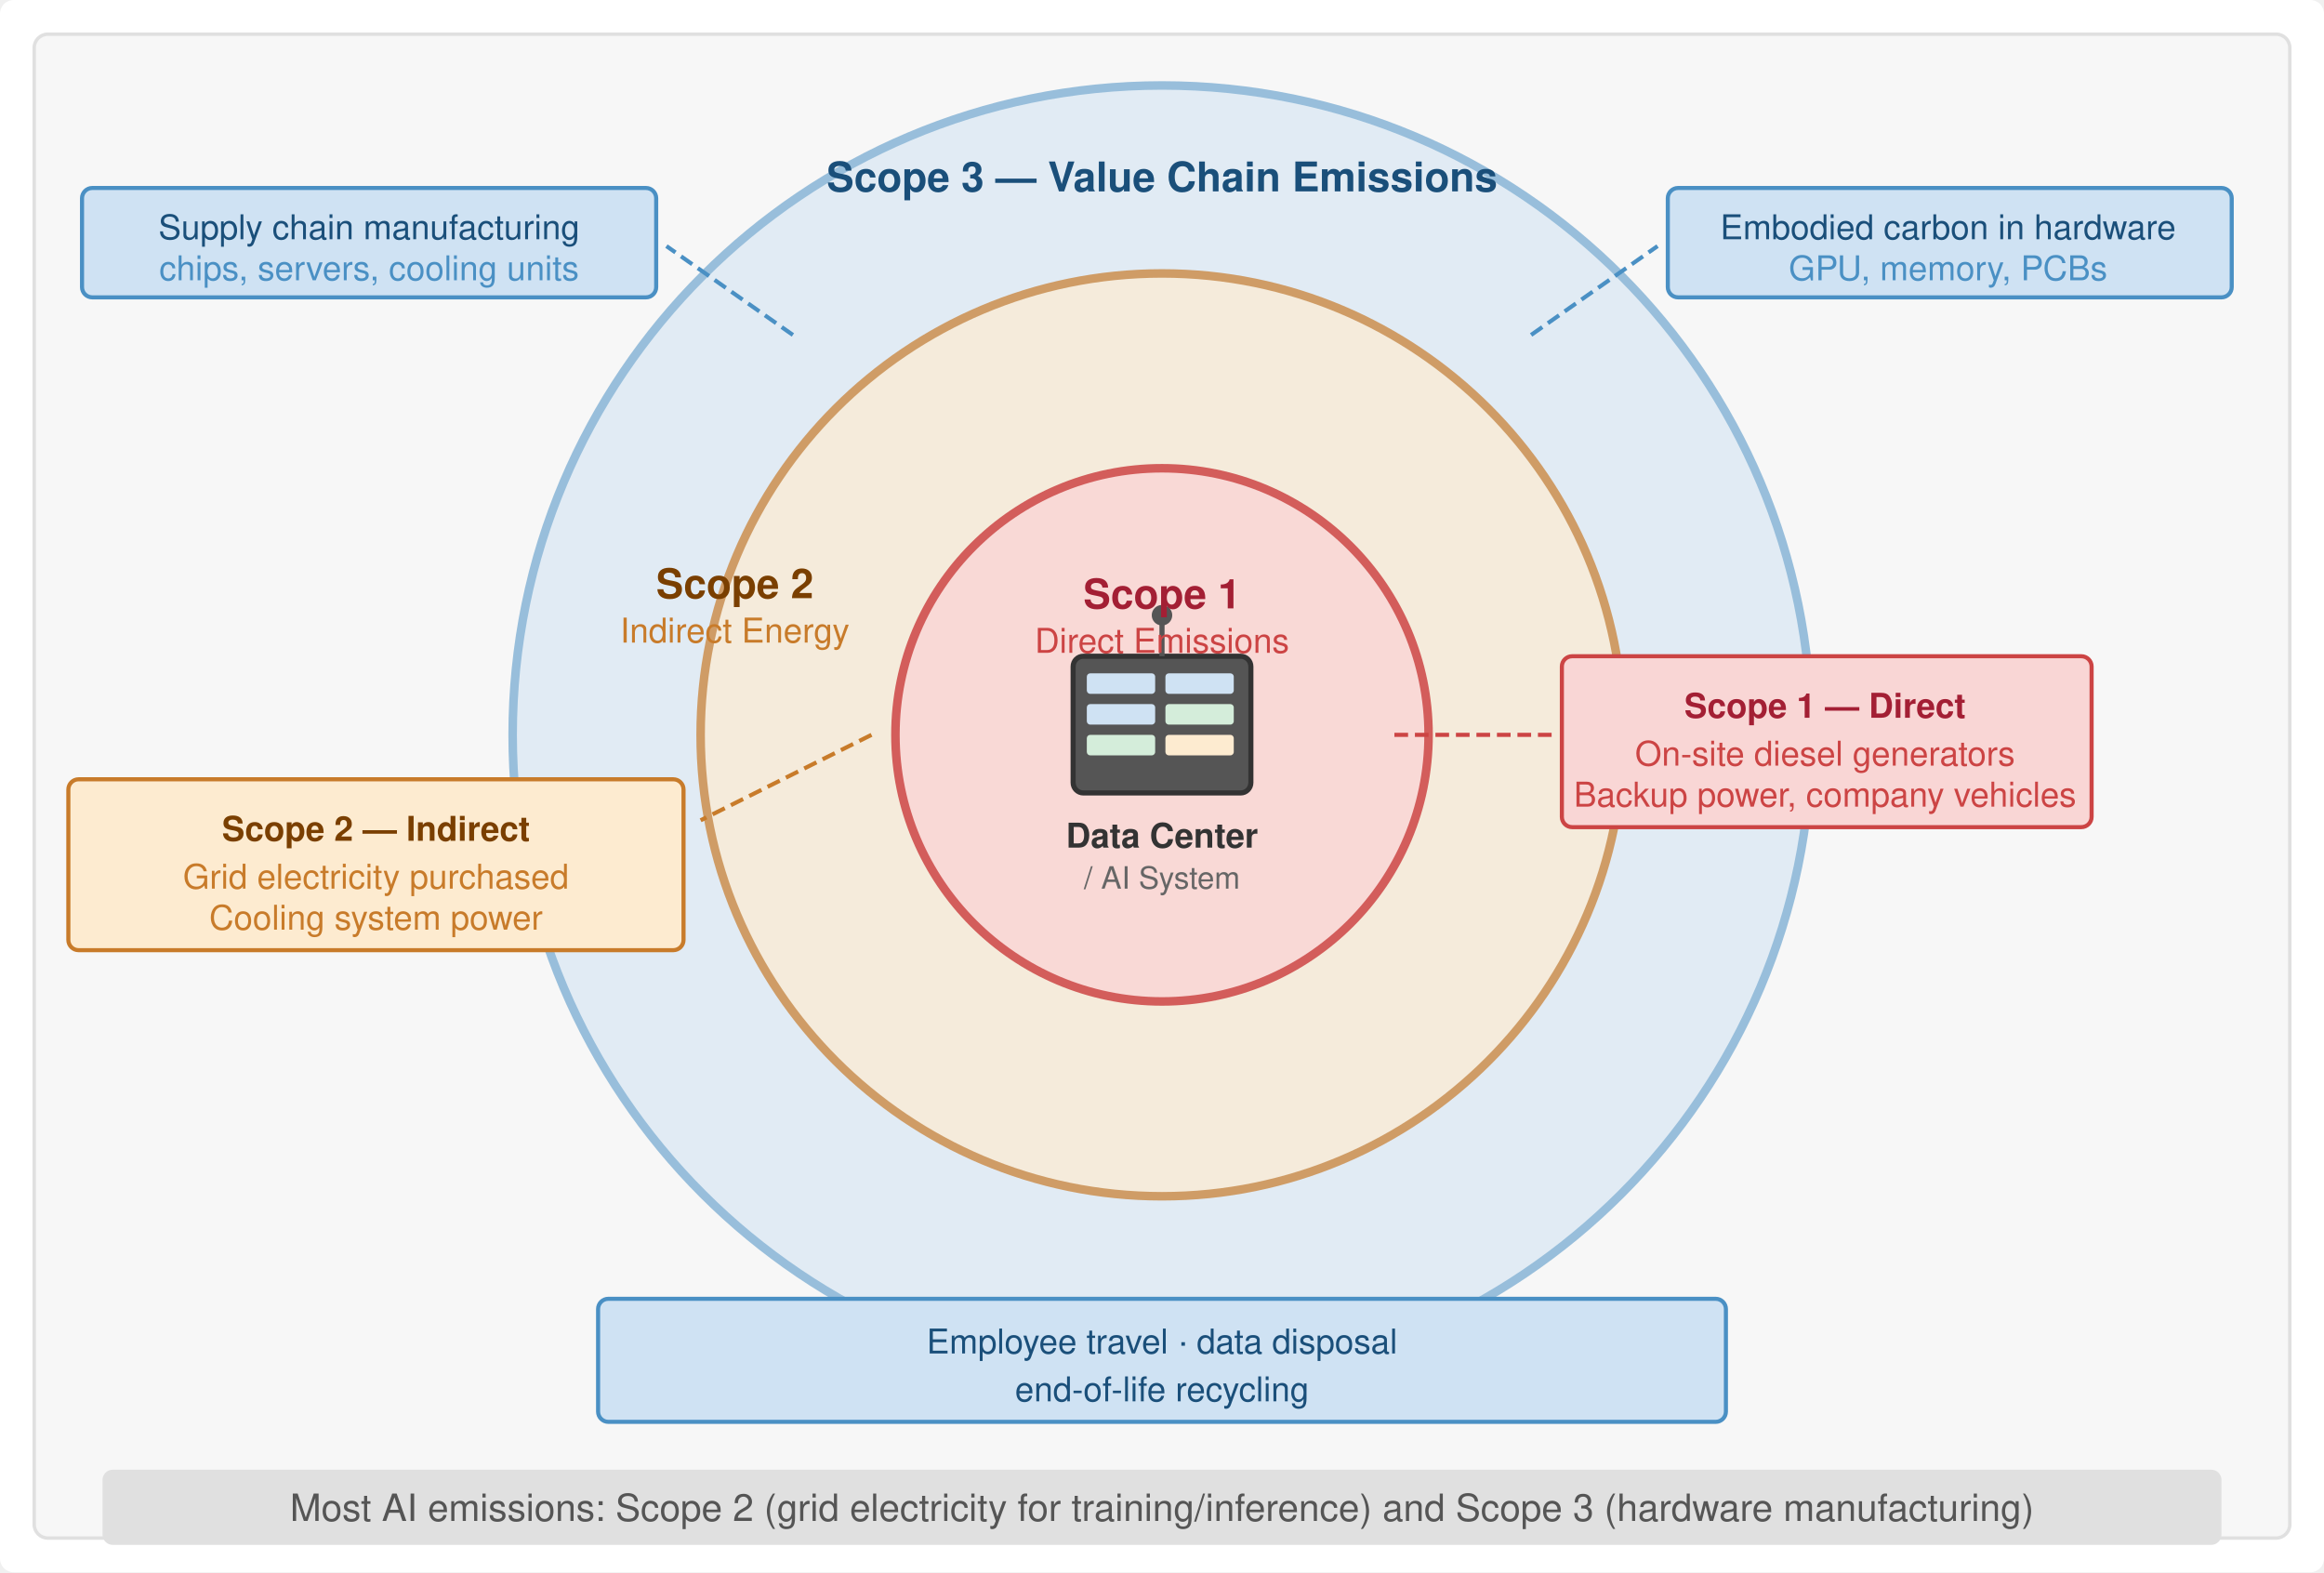
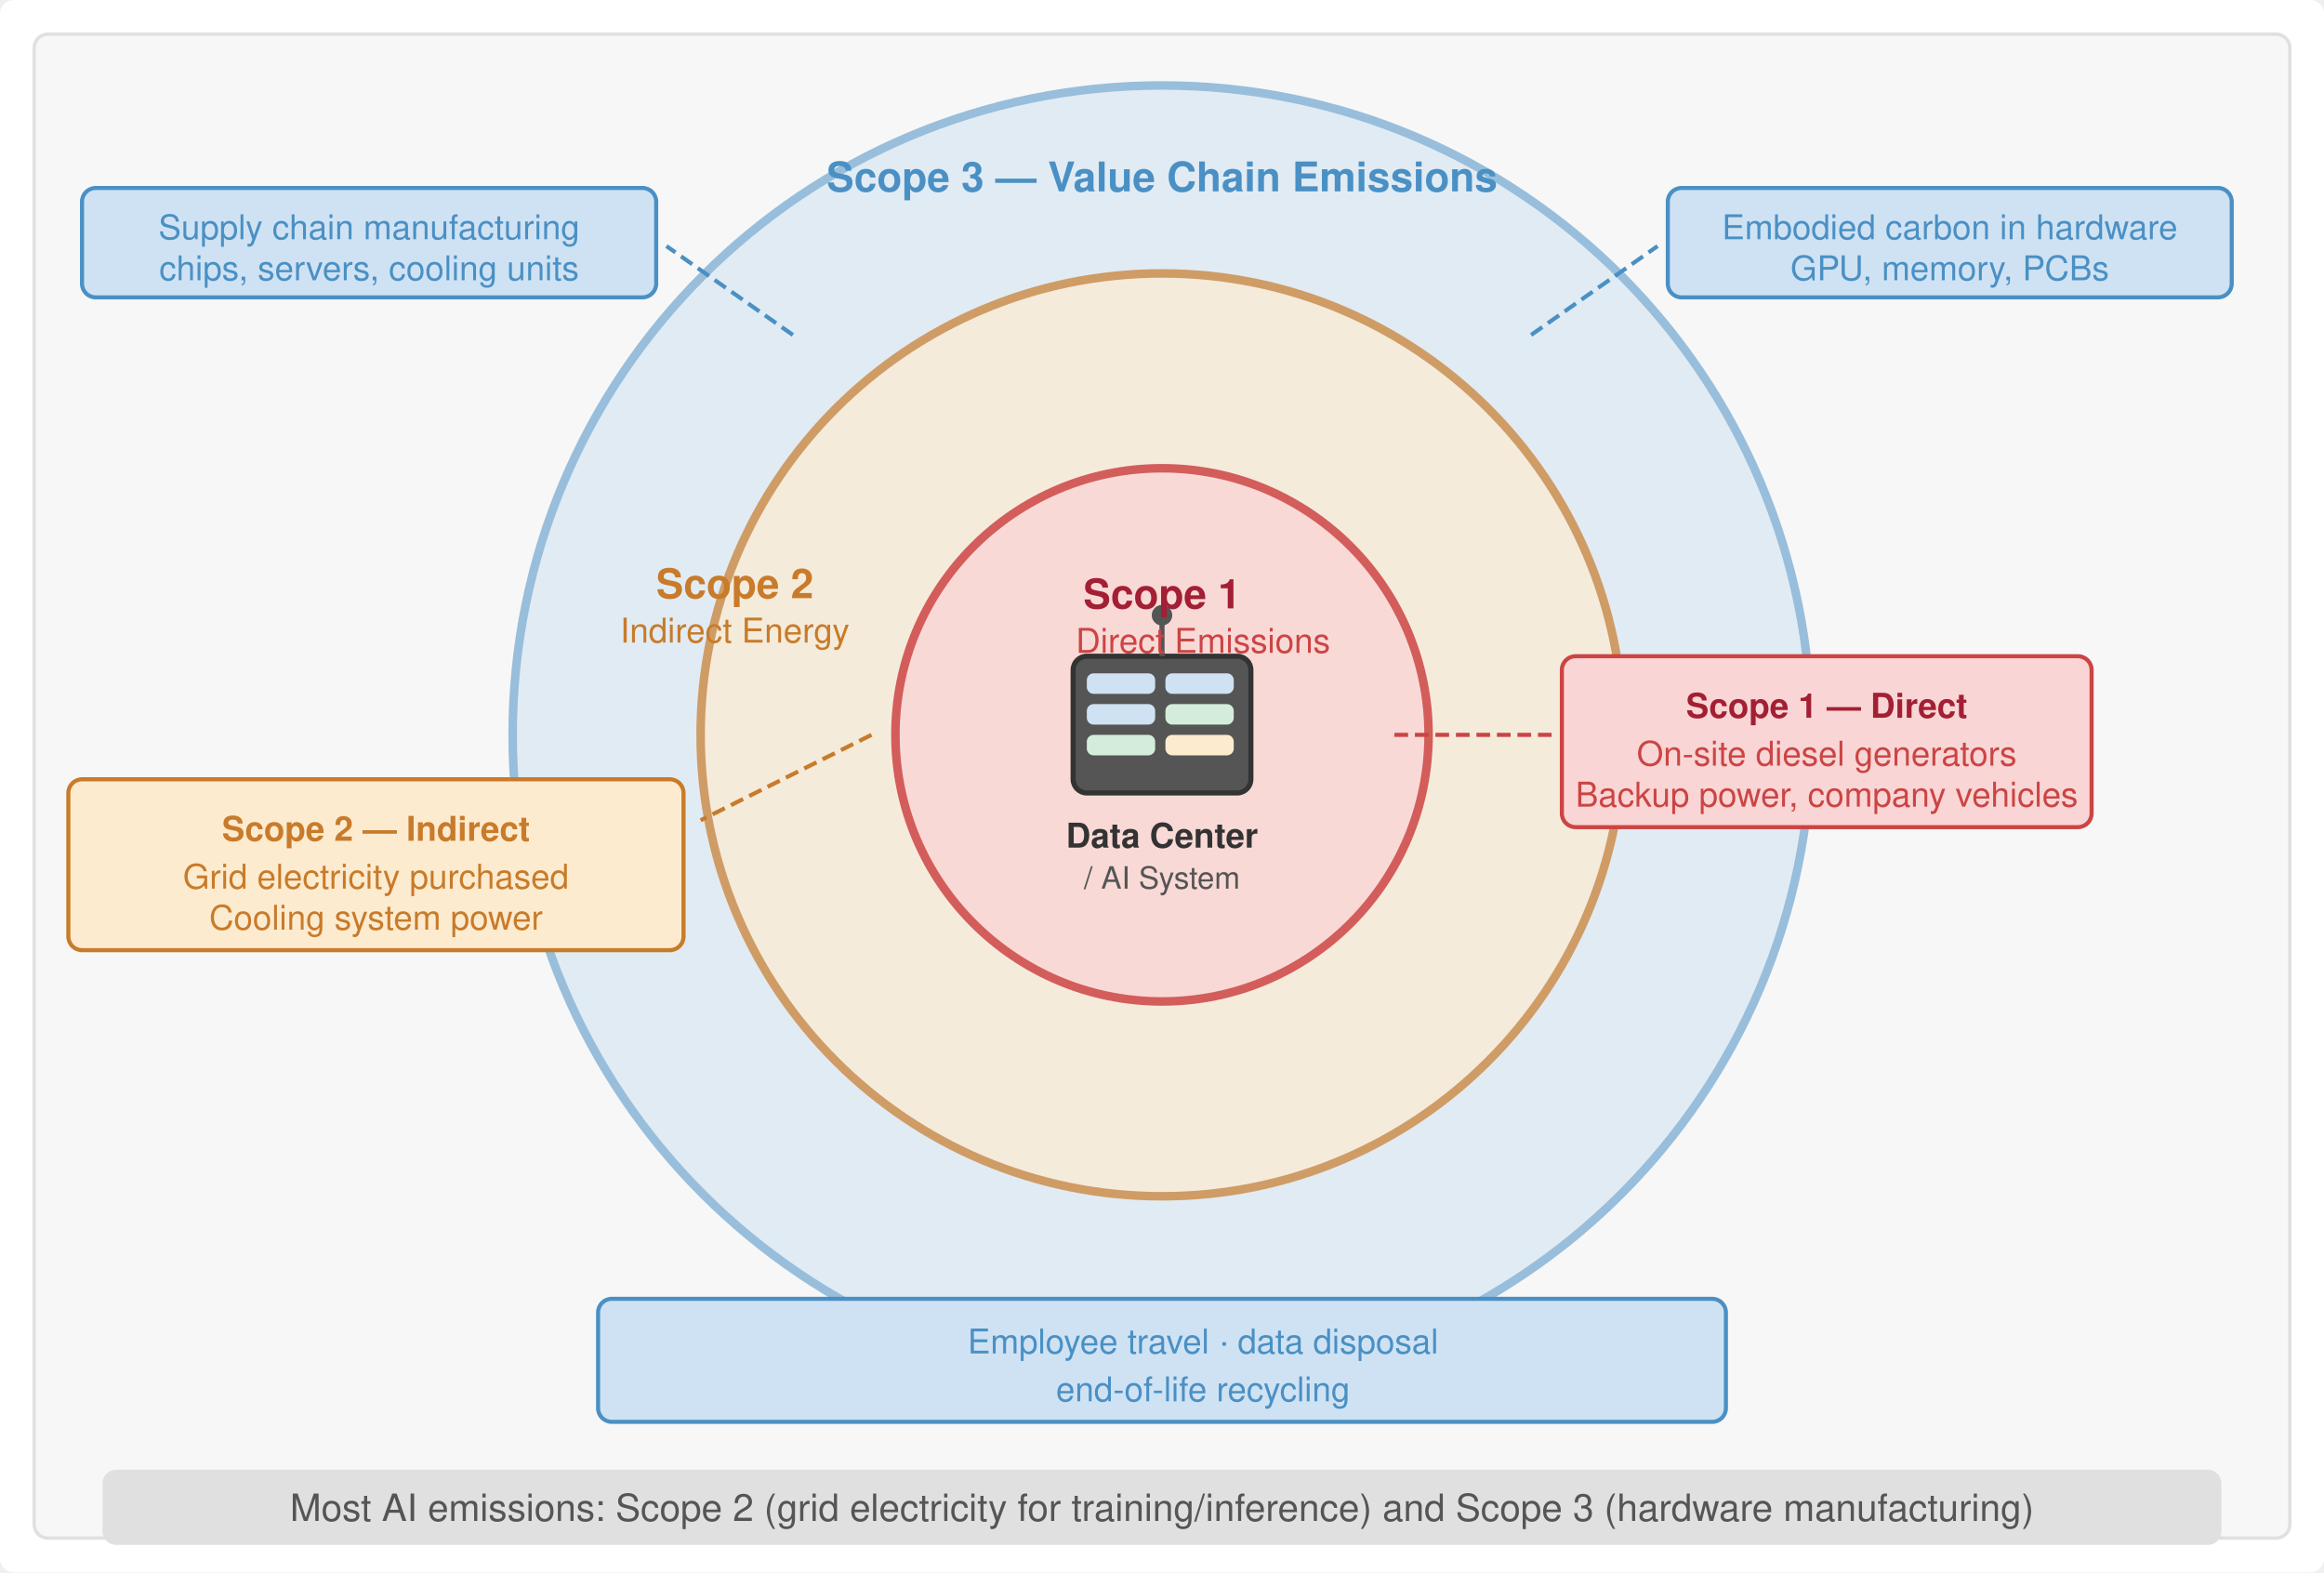
<svg xmlns="http://www.w3.org/2000/svg" viewBox="0 0 680 460" font-family="Helvetica Neue, Helvetica, Arial, sans-serif">
  <rect width="680" height="460" fill="#fff" rx="4" />
+   <defs>
+     <marker id="arrow" markerWidth="8" markerHeight="6" refX="7" refY="3" orient="auto">
+       <path d="M0,0 L8,3 L0,6 Z" fill="#555" />
+     </marker>
+     <marker id="arrow-red" markerWidth="8" markerHeight="6" refX="7" refY="3" orient="auto">
+       <path d="M0,0 L8,3 L0,6 Z" fill="#a31f34" />
+     </marker>
+     <marker id="arrow-green" markerWidth="8" markerHeight="6" refX="7" refY="3" orient="auto">
+       <path d="M0,0 L8,3 L0,6 Z" fill="#3d9e5a" />
+     </marker>
+   </defs>
  <rect x="10" y="10" width="660" height="440" fill="#f7f7f7" stroke="#e0e0e0" stroke-width="1" rx="4" />
  <circle cx="340" cy="215" r="190" fill="#cfe2f3" opacity="0.55" stroke="#4a90c4" stroke-width="2.5" />
  <circle cx="340" cy="215" r="135" fill="#fdebd0" opacity="0.70" stroke="#c87b2a" stroke-width="2.5" />
  <circle cx="340" cy="215" r="78" fill="#f9d6d5" opacity="0.85" stroke="#c44" stroke-width="2.5" />
-   <rect x="314" y="192" width="52" height="40" rx="3" fill="#555" stroke="#333" stroke-width="1.5" />
-   <rect x="318" y="197" width="20" height="6" rx="1" fill="#cfe2f3" />
-   <rect x="318" y="206" width="20" height="6" rx="1" fill="#cfe2f3" />
-   <rect x="318" y="215" width="20" height="6" rx="1" fill="#d4edda" />
-   <rect x="341" y="197" width="20" height="6" rx="1" fill="#cfe2f3" />
-   <rect x="341" y="206" width="20" height="6" rx="1" fill="#d4edda" />
-   <rect x="341" y="215" width="20" height="6" rx="1" fill="#fdebd0" />
+   <rect x="314" y="192" width="52" height="40" rx="4" fill="#555" stroke="#333" stroke-width="1.5" />
+   <rect x="318" y="197" width="20" height="6" rx="2" fill="#cfe2f3" />
+   <rect x="318" y="206" width="20" height="6" rx="2" fill="#cfe2f3" />
+   <rect x="318" y="215" width="20" height="6" rx="2" fill="#d4edda" />
+   <rect x="341" y="197" width="20" height="6" rx="2" fill="#cfe2f3" />
+   <rect x="341" y="206" width="20" height="6" rx="2" fill="#d4edda" />
+   <rect x="341" y="215" width="20" height="6" rx="2" fill="#fdebd0" />
  <line x1="340" y1="192" x2="340" y2="182" stroke="#555" stroke-width="1.5" />
  <circle cx="340" cy="180" r="3" fill="#555" />
  <text x="340" y="248" text-anchor="middle" font-size="10" fill="#333" font-weight="bold">Data Center</text>
-   <text x="340" y="260" text-anchor="middle" font-size="9" fill="#666">/ AI System</text>
+   <text x="340" y="260" text-anchor="middle" font-size="9" fill="#555">/ AI System</text>
  <text x="340" y="178" text-anchor="middle" font-size="12" font-weight="bold" fill="#a31f34">Scope 1</text>
-   <text x="340" y="191" text-anchor="middle" font-size="10" fill="#c44">Direct Emissions</text>
+   <text x="352.0" y="191" text-anchor="middle" font-size="10" fill="#c44">Direct Emissions</text>
  <line x1="408" y1="215" x2="455" y2="215" stroke="#c44" stroke-width="1.2" stroke-dasharray="4,2" />
-   <rect x="457" y="192" width="155" height="50" rx="3" fill="#f9d6d5" stroke="#c44" stroke-width="1.2" />
-   <text x="534" y="210" text-anchor="middle" font-size="10" font-weight="bold" fill="#a31f34">Scope 1 — Direct</text>
-   <text x="534" y="224" text-anchor="middle" font-size="10" fill="#c44">On-site diesel generators</text>
-   <text x="534" y="236" text-anchor="middle" font-size="10" fill="#c44">Backup power, company vehicles</text>
-   <text x="215" y="175" text-anchor="middle" font-size="12" font-weight="bold" fill="#7a3f00">Scope 2</text>
+   <rect x="457" y="192" width="155" height="50" rx="4" fill="#f9d6d5" stroke="#c44" stroke-width="1.2" />
+   <text x="534.5" y="210" text-anchor="middle" font-size="10" font-weight="bold" fill="#a31f34">Scope 1 — Direct</text>
+   <text x="534.5" y="224" text-anchor="middle" font-size="10" fill="#c44">On-site diesel generators</text>
+   <text x="534.5" y="236" text-anchor="middle" font-size="10" fill="#c44">Backup power, company vehicles</text>
+   <text x="215" y="175" text-anchor="middle" font-size="12" font-weight="bold" fill="#c87b2a">Scope 2</text>
  <text x="215" y="188" text-anchor="middle" font-size="10" fill="#c87b2a">Indirect Energy</text>
  <line x1="255" y1="215" x2="205" y2="240" stroke="#c87b2a" stroke-width="1.2" stroke-dasharray="4,2" />
-   <rect x="20" y="228" width="180" height="50" rx="3" fill="#fdebd0" stroke="#c87b2a" stroke-width="1.2" />
-   <text x="110" y="246" text-anchor="middle" font-size="10" font-weight="bold" fill="#7a3f00">Scope 2 — Indirect</text>
+   <rect x="20" y="228" width="180" height="50" rx="4" fill="#fdebd0" stroke="#c87b2a" stroke-width="1.2" />
+   <text x="110" y="246" text-anchor="middle" font-size="10" font-weight="bold" fill="#c87b2a">Scope 2 — Indirect</text>
  <text x="110" y="260" text-anchor="middle" font-size="10" fill="#c87b2a">Grid electricity purchased</text>
  <text x="110" y="272" text-anchor="middle" font-size="10" fill="#c87b2a">Cooling system power</text>
-   <text x="340" y="56" text-anchor="middle" font-size="12" font-weight="bold" fill="#1a4f7a">Scope 3 — Value Chain Emissions</text>
+   <text x="340" y="56" text-anchor="middle" font-size="12" font-weight="bold" fill="#4a90c4">Scope 3 — Value Chain Emissions</text>
  <line x1="232" y1="98" x2="195" y2="72" stroke="#4a90c4" stroke-width="1.2" stroke-dasharray="4,2" />
-   <rect x="24" y="55" width="168" height="32" rx="3" fill="#cfe2f3" stroke="#4a90c4" stroke-width="1.2" />
-   <text x="108" y="70" text-anchor="middle" font-size="10" fill="#1a4f7a">Supply chain manufacturing</text>
+   <rect x="24" y="55" width="168" height="32" rx="4" fill="#cfe2f3" stroke="#4a90c4" stroke-width="1.2" />
+   <text x="108" y="70" text-anchor="middle" font-size="10" fill="#4a90c4">Supply chain manufacturing</text>
  <text x="108" y="82" text-anchor="middle" font-size="10" fill="#4a90c4">chips, servers, cooling units</text>
  <line x1="448" y1="98" x2="485" y2="72" stroke="#4a90c4" stroke-width="1.2" stroke-dasharray="4,2" />
-   <rect x="488" y="55" width="165" height="32" rx="3" fill="#cfe2f3" stroke="#4a90c4" stroke-width="1.2" />
-   <text x="570" y="70" text-anchor="middle" font-size="10" fill="#1a4f7a">Embodied carbon in hardware</text>
-   <text x="570" y="82" text-anchor="middle" font-size="10" fill="#4a90c4">GPU, memory, PCBs</text>
+   <rect x="488" y="55" width="165" height="32" rx="4" fill="#cfe2f3" stroke="#4a90c4" stroke-width="1.2" />
+   <text x="570.5" y="70" text-anchor="middle" font-size="10" fill="#4a90c4">Embodied carbon in hardware</text>
+   <text x="570.5" y="82" text-anchor="middle" font-size="10" fill="#4a90c4">GPU, memory, PCBs</text>
  <line x1="340" y1="405" x2="340" y2="385" stroke="#4a90c4" stroke-width="1.2" stroke-dasharray="4,2" />
-   <rect x="175" y="380" width="330" height="36" rx="3" fill="#cfe2f3" stroke="#4a90c4" stroke-width="1.2" />
-   <text x="340" y="396" text-anchor="middle" font-size="10" fill="#1a4f7a">Employee travel · data disposal</text>
-   <text x="340" y="410" text-anchor="middle" font-size="10" fill="#1a4f7a">end-of-life recycling</text>
-   <rect x="30" y="430" width="620" height="22" rx="3" fill="#e0e0e0" />
+   <rect x="175" y="380" width="330" height="36" rx="4" fill="#cfe2f3" stroke="#4a90c4" stroke-width="1.2" />
+   <text x="352.0" y="396" text-anchor="middle" font-size="10" fill="#4a90c4">Employee travel · data disposal</text>
+   <text x="352.0" y="410" text-anchor="middle" font-size="10" fill="#4a90c4">end-of-life recycling</text>
+   <rect x="30" y="430" width="620" height="22" rx="4" fill="#e0e0e0" />
  <text x="340" y="445" text-anchor="middle" font-size="11" fill="#555">Most AI emissions: Scope 2 (grid electricity for training/inference) and Scope 3 (hardware manufacturing)</text>
</svg>
